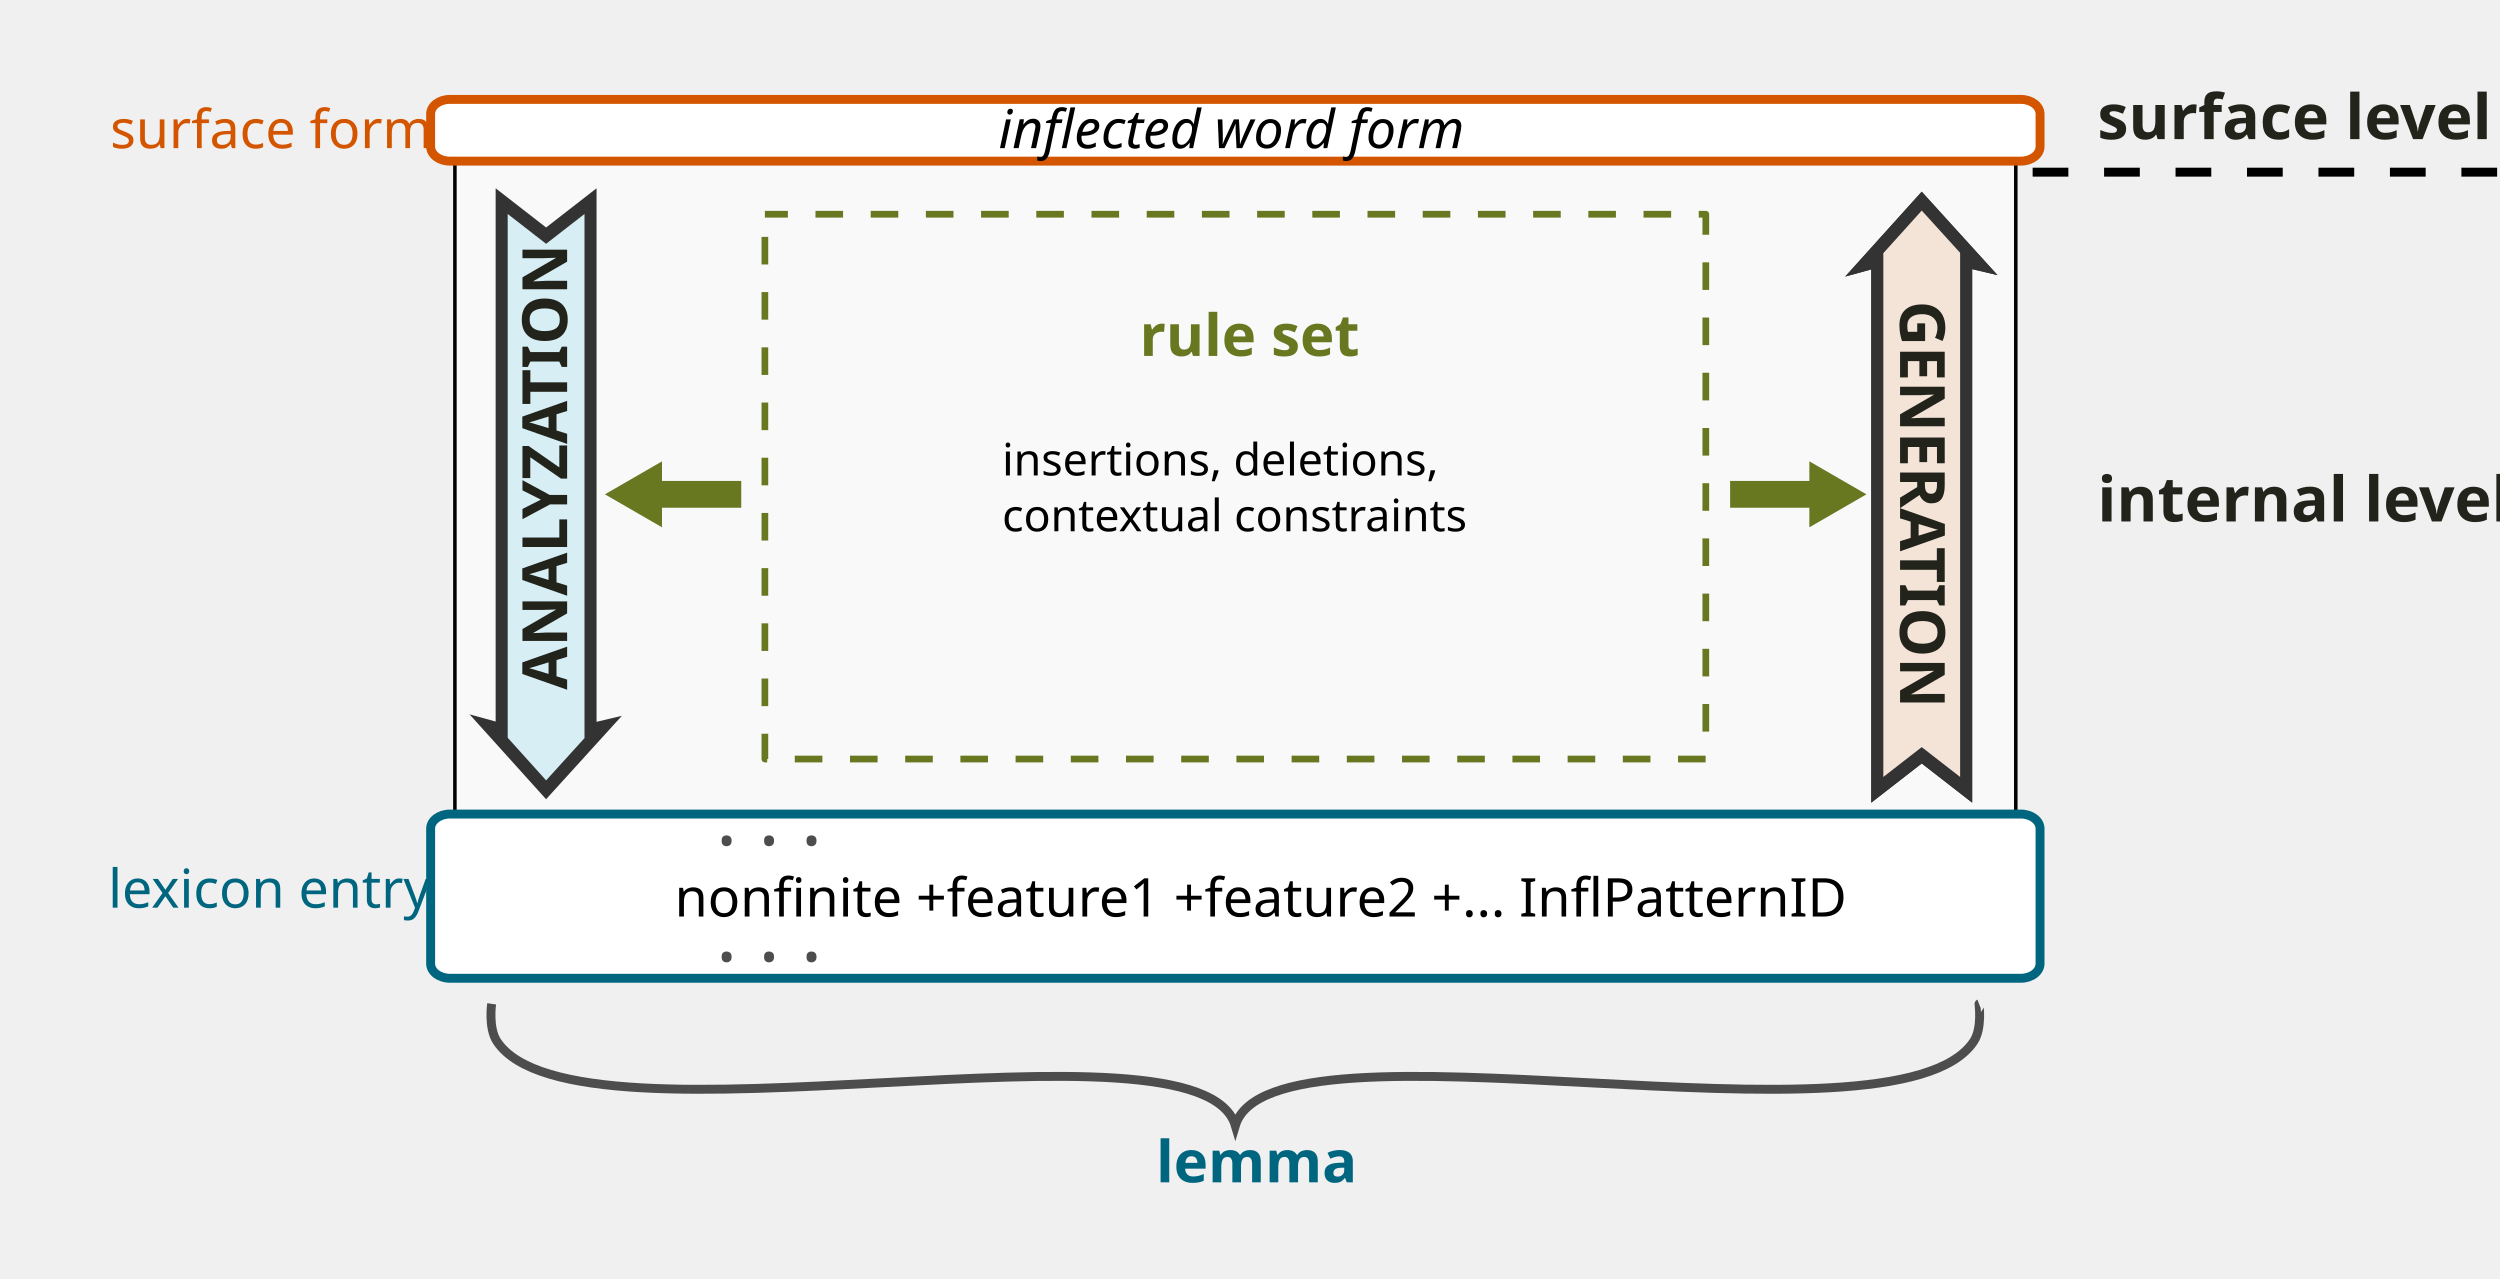
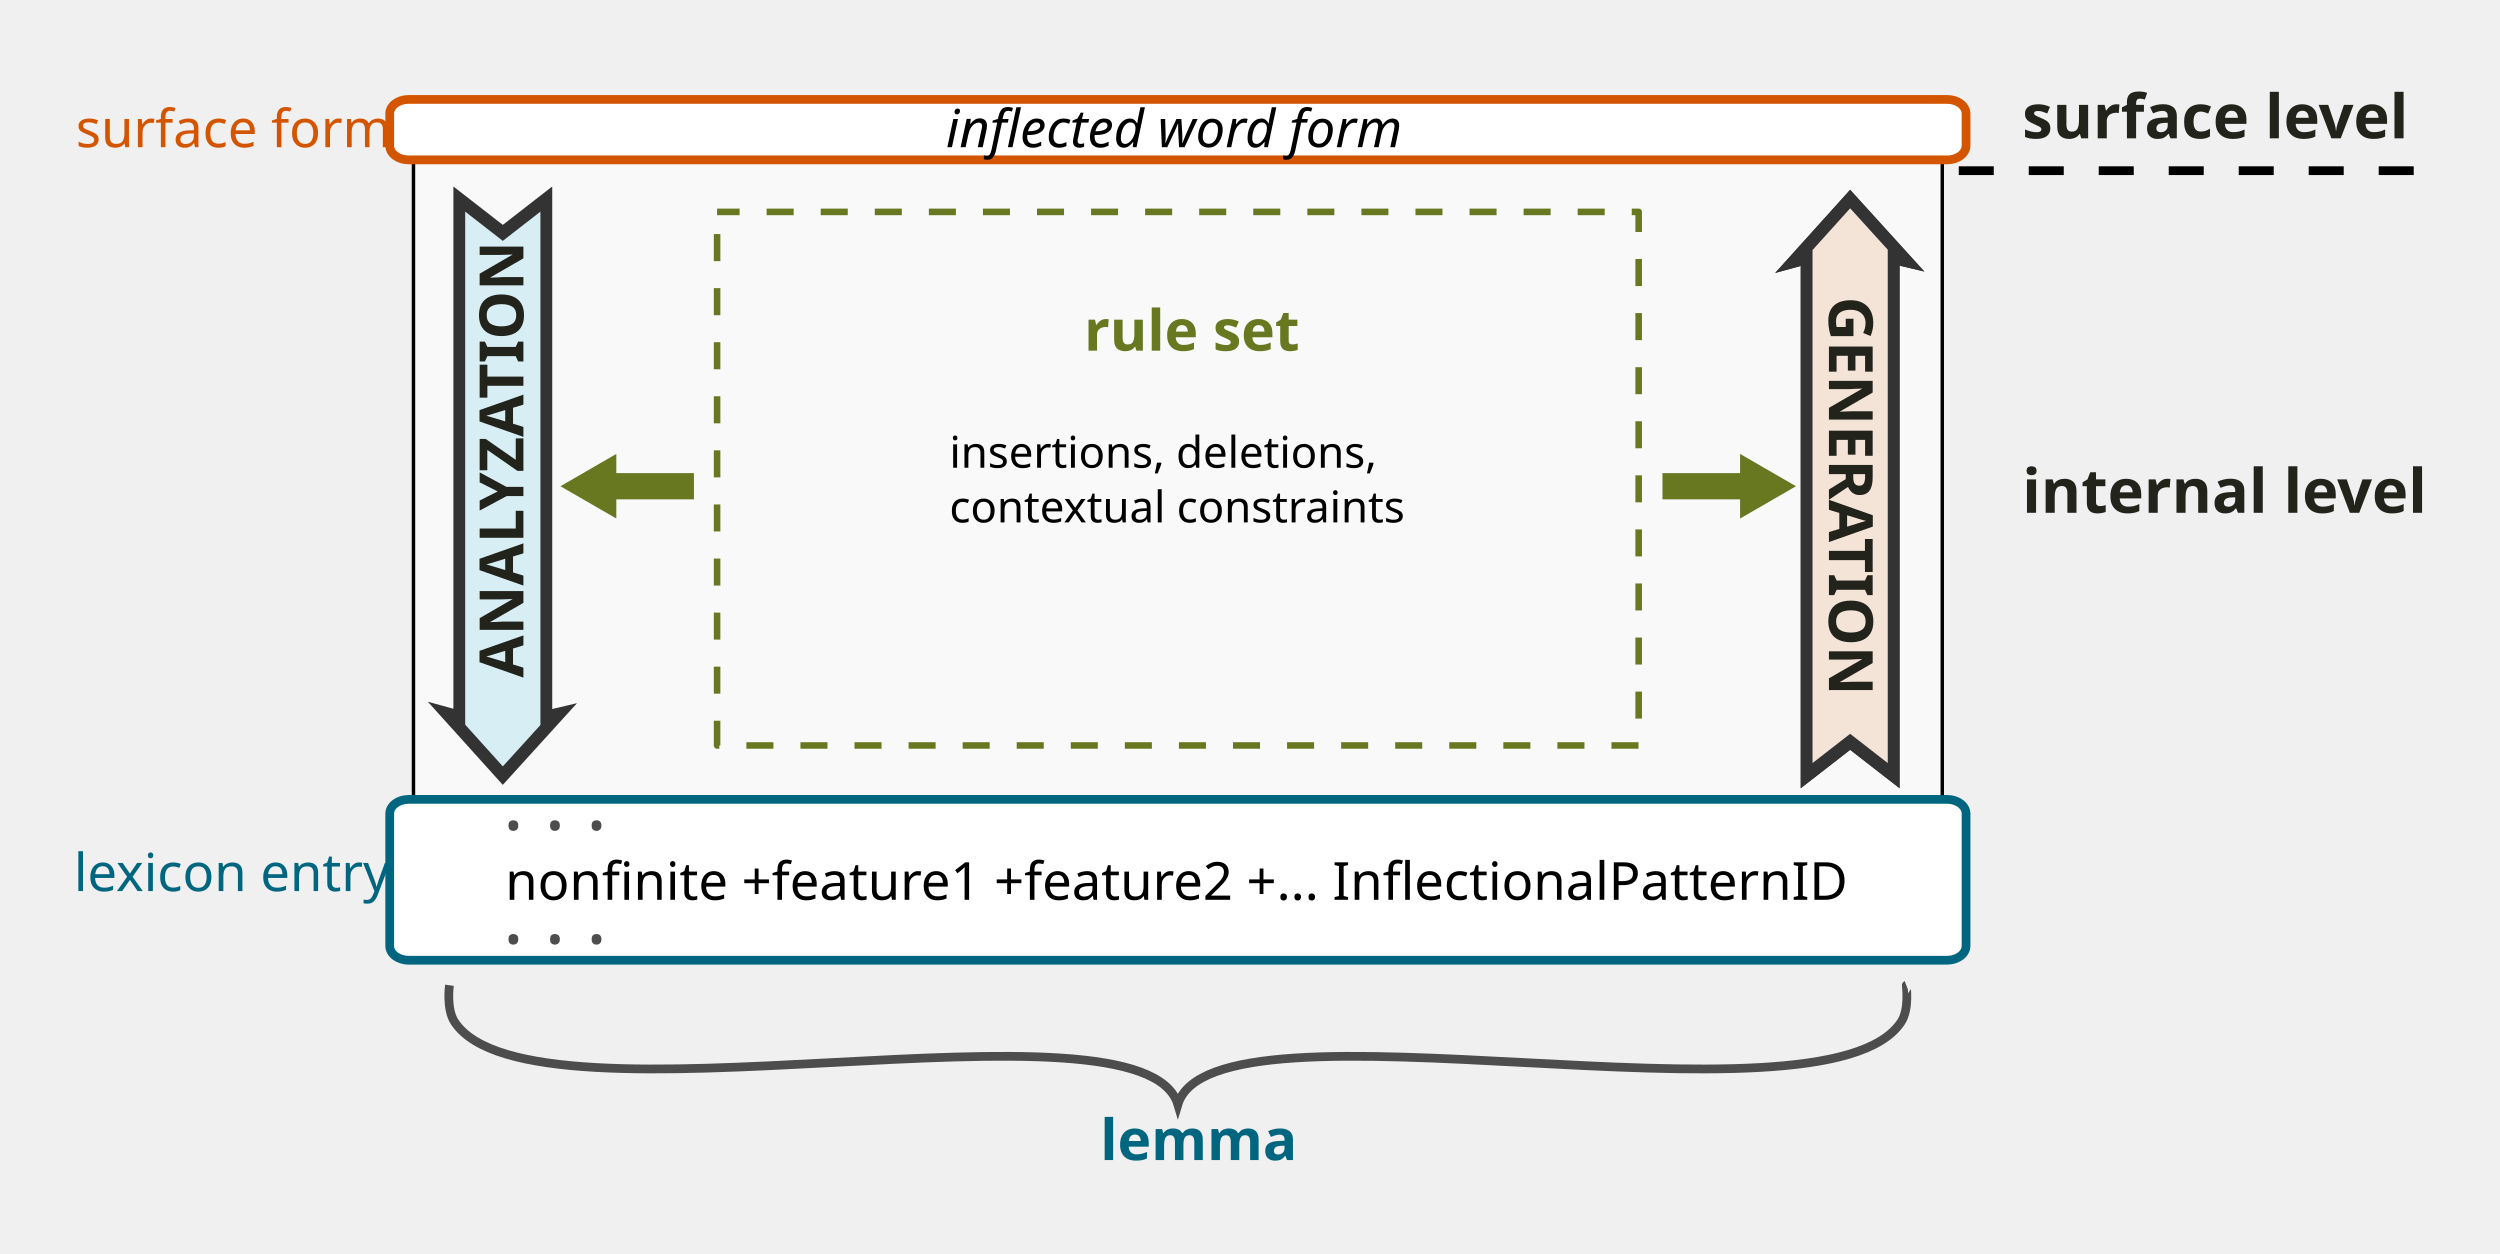
- <svg xmlns="http://www.w3.org/2000/svg" width="559.747" height="286.177" id="svg2" version="1.1">
+ <svg xmlns="http://www.w3.org/2000/svg" width="571.498" height="286.649" id="svg2" version="1.1">
  <defs id="defs4">
    <marker orient="auto" refY="0" refX="0" id="TriangleOutS" style="overflow:visible">
      <path id="path4019" d="m 5.77,0 -8.65,5 0,-10 8.65,5 z" style="fill-rule:evenodd;stroke:#000000;stroke-width:1pt" transform="scale(0.2,0.2)" />
    </marker>
    <marker orient="auto" refY="0" refX="0" id="TriangleOutM" style="overflow:visible">
      <path id="path4016" d="m 5.77,0 -8.65,5 0,-10 8.65,5 z" style="fill-rule:evenodd;stroke:#000000;stroke-width:1pt" transform="scale(0.4,0.4)" />
    </marker>
    <marker orient="auto" refY="0" refX="0" id="DotM" style="overflow:visible">
      <path id="path3935" d="m -2.5,-1 c 0,2.76 -2.24,5 -5,5 -2.76,0 -5,-2.24 -5,-5 0,-2.76 2.24,-5 5,-5 2.76,0 5,2.24 5,5 z" style="fill-rule:evenodd;stroke:#000000;stroke-width:1pt" transform="matrix(0.4,0,0,0.4,2.96,0.4)" />
    </marker>
    <marker orient="auto" refY="0" refX="0" id="Arrow1Mend" style="overflow:visible">
      <path id="path4151" d="M 0,0 5,-5 -12.5,0 5,5 0,0 z" style="fill-rule:evenodd;stroke:#000000;stroke-width:1pt" transform="matrix(-0.4,0,0,-0.4,-4,0)" />
    </marker>
    <marker orient="auto" refY="0" refX="0" id="Arrow2Send" style="overflow:visible">
      <path id="path4175" style="fill-rule:evenodd;stroke-width:0.625;stroke-linejoin:round" d="M 8.719,4.034 -2.207,0.016 8.719,-4.002 c -1.745,2.372 -1.735,5.617 -6e-7,8.035 z" transform="matrix(-0.3,0,0,-0.3,0.69,0)" />
    </marker>
    <marker orient="auto" refY="0" refX="0" id="Arrow2Mend" style="overflow:visible">
      <path id="path3968" style="fill-rule:evenodd;stroke-width:0.625;stroke-linejoin:round" d="M 8.719,4.034 -2.207,0.016 8.719,-4.002 c -1.745,2.372 -1.735,5.617 -6e-7,8.035 z" transform="scale(-0.6,-0.6)" />
    </marker>
    <marker orient="auto" refY="0" refX="0" id="Arrow2Lend" style="overflow:visible">
      <path id="path3962" style="fill-rule:evenodd;stroke-width:0.625;stroke-linejoin:round" d="M 8.719,4.034 -2.207,0.016 8.719,-4.002 c -1.745,2.372 -1.735,5.617 -6e-7,8.035 z" transform="matrix(-1.1,0,0,-1.1,-1.1,0)" />
    </marker>
    <marker orient="auto" refY="0" refX="0" id="Arrow1Lend" style="overflow:visible">
      <path id="path3944" d="M 0,0 5,-5 -12.5,0 5,5 0,0 z" style="fill-rule:evenodd;stroke:#000000;stroke-width:1pt" transform="matrix(-0.8,0,0,-0.8,-10,0)" />
    </marker>
  </defs>
-   <g id="layer1" transform="translate(-4.317689,-655.1312)">
+   <g id="layer1" transform="translate(-11.64769,-654.6587)">
    <path style="fill:none;stroke:#000000;stroke-width:2;stroke-linecap:butt;stroke-linejoin:miter;stroke-miterlimit:4;stroke-opacity:1;stroke-dasharray:8, 8;stroke-dashoffset:0" d="m 363.42,693.678 201.009,0" id="path4817" />
    <rect style="fill:#f9f9f9;stroke:#000000;stroke-width:0.79;stroke-linecap:round;stroke-linejoin:round;stroke-miterlimit:4;stroke-opacity:1;stroke-dasharray:none" id="rect3013" width="349.481" height="158.579" x="106.169" y="687.549" rx="3.308" ry="2.315" />
    <rect style="fill:#ffffff;stroke:#d45500;stroke-width:2;stroke-linecap:round;stroke-linejoin:round;stroke-miterlimit:4;stroke-opacity:1;stroke-dasharray:none" id="rect3015" width="360.35" height="13.814" x="100.735" y="677.391" rx="4.279" ry="3.269" />
    <rect ry="3.268" rx="4.331" y="837.394" x="100.738" height="36.772" width="360.344" id="rect3078" style="fill:#ffffff;stroke:#006680;stroke-width:2;stroke-linecap:round;stroke-linejoin:round;stroke-miterlimit:4;stroke-opacity:1;stroke-dasharray:none" />
-     <text xml:space="preserve" style="font-size:12.584px;font-style:normal;font-variant:normal;font-weight:normal;font-stretch:normal;line-height:125%;letter-spacing:0px;word-spacing:0px;fill:#000000;fill-opacity:1;stroke:none;font-family:Signika;-inkscape-font-specification:Signika" x="155.371" y="860.348" id="text2985">
-       <tspan x="155.371" y="860.348" id="tspan3234" style="font-size:12px;font-style:normal;font-variant:normal;font-weight:normal;font-stretch:normal;font-family:Sans;-inkscape-font-specification:Sans">nonfinite +feature1 +feature2 +... InflPatternID</tspan>
-       <tspan x="155.371" y="875.348" id="tspan3246" style="font-size:12px;font-style:normal;font-variant:normal;font-weight:normal;font-stretch:normal;font-family:Sans;-inkscape-font-specification:Sans" />
+     <text xml:space="preserve" style="font-size:12.584px;font-style:normal;font-variant:normal;font-weight:normal;font-stretch:normal;line-height:125%;letter-spacing:0px;word-spacing:0px;fill:#000000;fill-opacity:1;stroke:none;font-family:Signika;-inkscape-font-specification:Signika" x="127.148" y="860.348" id="text2985">
+       <tspan x="127.148" y="860.348" id="tspan3234" style="font-size:12px;font-style:normal;font-variant:normal;font-weight:normal;font-stretch:normal;font-family:Sans;-inkscape-font-specification:Sans">nonfinite +feature1 +feature2 +... InflectionalPatternID</tspan>
+       <tspan x="127.148" y="875.348" id="tspan3246" style="font-size:12px;font-style:normal;font-variant:normal;font-weight:normal;font-stretch:normal;font-family:Sans;-inkscape-font-specification:Sans" />
    </text>
    <rect ry="0" rx="0" y="703.096" x="175.573" height="121.98" width="210.673" id="rect4848" style="fill:none;stroke:#677821;stroke-width:1.5;stroke-linecap:butt;stroke-linejoin:round;stroke-miterlimit:4;stroke-opacity:1;stroke-dasharray:6.18, 6.18;stroke-dashoffset:1.03" />
    <g id="g6185">
      <path style="font-size:medium;font-style:normal;font-variant:normal;font-weight:normal;font-stretch:normal;text-indent:0;text-align:start;text-decoration:none;line-height:normal;letter-spacing:normal;word-spacing:normal;text-transform:none;direction:ltr;block-progression:tb;writing-mode:lr-tb;text-anchor:start;baseline-shift:baseline;color:#000000;fill:#677821;fill-opacity:1;stroke:none;stroke-width:6;marker:none;visibility:visible;display:inline;overflow:visible;enable-background:accumulate;font-family:Sans;-inkscape-font-specification:Sans" d="m 391.688,762.812 0,6 22,0 0,-6 -22,0 z" id="path4780" />
      <path style="fill:#677821;fill-rule:evenodd;stroke:#677821;stroke-width:1.2pt" d="m 420.61,765.81 -10.38,6 0,-12 10.38,6 z" id="path6191" />
    </g>
    <text id="text3047" y="858.365" x="28.542" style="font-size:12px;font-style:normal;font-variant:normal;font-weight:normal;font-stretch:normal;line-height:125%;letter-spacing:0px;word-spacing:0px;fill:#000000;fill-opacity:1;stroke:none;font-family:Signika;-inkscape-font-specification:Signika" xml:space="preserve">
      <tspan id="tspan3051" y="858.365" x="28.542" style="font-size:12px;fill:#006680">lexicon entry</tspan>
    </text>
    <text xml:space="preserve" style="font-size:12px;font-style:normal;font-variant:normal;font-weight:normal;font-stretch:normal;line-height:125%;letter-spacing:0px;word-spacing:0px;fill:#d45500;fill-opacity:1;stroke:none;font-family:Signika;-inkscape-font-specification:Signika" x="28.992" y="688.305" id="text3074">
      <tspan style="font-size:12px;fill:#d45500" x="28.992" y="688.305" id="tspan3076">surface form</tspan>
    </text>
    <text id="text3080" y="688.305" x="227.869" style="font-size:12.584px;font-style:normal;font-variant:normal;font-weight:normal;font-stretch:normal;line-height:125%;letter-spacing:0px;word-spacing:0px;fill:#000000;fill-opacity:1;stroke:none;font-family:Signika;-inkscape-font-specification:Signika" xml:space="preserve">
      <tspan id="tspan3084" y="688.305" x="227.869" style="font-size:12px;font-style:italic;font-variant:normal;font-weight:normal;font-stretch:normal;font-family:Sans;-inkscape-font-specification:Sans Italic">inflected word form</tspan>
    </text>
    <g id="g3015" style="fill:#d7eef4;stroke:#333333;stroke-width:3" transform="matrix(0.8997178,0,0,0.9979188,11.34506,1.810013)">
      <path id="path3013" style="fill:#d7eef4;stroke:#333333;stroke-width:3" d="m 117.033,818.488 0,-118.678 11.056,7.745 11.056,-7.745 0,118.678 3.117,-0.667 -14.173,14.067 -14.173,-14.173 z" />
    </g>
    <g style="fill:#f4e3d7;stroke:#333333;stroke-width:3" id="g3028" transform="matrix(0.8997178,0,0,-0.9979188,319.3451,1530.321)">
      <path d="m 117.033,818.488 0,-118.678 11.056,7.745 11.056,-7.745 0,118.678 3.117,-0.667 -14.173,14.067 -14.173,-14.173 z" style="fill:#f4e3d7;stroke:#333333;stroke-width:3" id="path3030" />
      <path id="path3032" style="fill:#f4e3d7;stroke:#333333;stroke-width:3" d="m 117.033,818.488 0,-118.678 11.056,7.745 11.056,-7.745 0,118.678 3.117,-0.667 -14.173,14.067 -14.173,-14.173 z" />
    </g>
    <text xml:space="preserve" style="font-size:12.584px;font-style:normal;font-variant:normal;font-weight:normal;font-stretch:normal;line-height:125%;letter-spacing:0px;word-spacing:0px;fill:#677821;fill-opacity:1;stroke:none;font-family:Signika;-inkscape-font-specification:Signika" x="259.467" y="734.823" id="text3074-1">
      <tspan style="font-size:13px;font-weight:bold;fill:#677821;-inkscape-font-specification:Signika Bold" x="259.467" y="734.823" id="tspan3076-9">rule set</tspan>
    </text>
-     <text id="text3853" y="844.348" x="164.592" style="font-size:18px;font-style:normal;font-variant:normal;font-weight:normal;font-stretch:normal;line-height:125%;letter-spacing:0px;word-spacing:0px;fill:#4d4d4d;fill-opacity:1;stroke:none;font-family:Signika;-inkscape-font-specification:Signika" xml:space="preserve">
-       <tspan id="tspan3857" y="844.348" x="164.592" style="font-size:18px;fill:#4d4d4d">. . .</tspan>
+     <text id="text3853" y="844.348" x="126.592" style="font-size:18px;font-style:normal;font-variant:normal;font-weight:normal;font-stretch:normal;line-height:125%;letter-spacing:0px;word-spacing:0px;fill:#4d4d4d;fill-opacity:1;stroke:none;font-family:Signika;-inkscape-font-specification:Signika" xml:space="preserve">
+       <tspan id="tspan3857" y="844.348" x="126.592" style="font-size:18px;fill:#4d4d4d">. . .</tspan>
    </text>
-     <text xml:space="preserve" style="font-size:18px;font-style:normal;font-variant:normal;font-weight:normal;font-stretch:normal;line-height:125%;letter-spacing:0px;word-spacing:0px;fill:#4d4d4d;fill-opacity:1;stroke:none;font-family:Signika;-inkscape-font-specification:Signika" x="164.592" y="870.348" id="text3861">
-       <tspan style="font-size:18px;fill:#4d4d4d" x="164.592" y="870.348" id="tspan3863">. . .</tspan>
+     <text xml:space="preserve" style="font-size:18px;font-style:normal;font-variant:normal;font-weight:normal;font-stretch:normal;line-height:125%;letter-spacing:0px;word-spacing:0px;fill:#4d4d4d;fill-opacity:1;stroke:none;font-family:Signika;-inkscape-font-specification:Signika" x="126.592" y="870.348" id="text3861">
+       <tspan style="font-size:18px;fill:#4d4d4d" x="126.592" y="870.348" id="tspan3863">. . .</tspan>
    </text>
    <text xml:space="preserve" style="font-size:40px;font-style:normal;font-weight:normal;line-height:125%;letter-spacing:0px;word-spacing:0px;fill:#000000;fill-opacity:1;stroke:none;font-family:Sans" x="228.698" y="761.586" id="text4705">
      <tspan x="228.698" y="761.586" style="font-size:10px" id="tspan6294">insertions, deletions, </tspan>
      <tspan x="228.698" y="774.086" style="font-size:10px" id="tspan4713">contextual constraints</tspan>
    </text>
    <g transform="matrix(0,1,-1,0,0,0)" style="font-size:170.304px;font-style:normal;font-weight:normal;line-height:125%;letter-spacing:0px;word-spacing:0px;fill:#006680;fill-opacity:1;stroke:none;font-family:Sans" id="text4715" />
    <g id="g4790" transform="matrix(0,1,-1,0,608.3747,598.6506)" />
    <path id="path4810" style="fill:none;stroke:#4d4d4d;stroke-width:2;stroke-linecap:butt;stroke-linejoin:miter;stroke-opacity:1" d="m 447.422,879.887 c -0.049,0.019 0.791,5.442 -1.203,8.433 -17.743,26.621 -157.227,-8.269 -165.31,18.825 -8.083,-27.094 -147.566,7.795 -165.31,-18.825 -1.994,-2.991 -1.203,-8.433 -1.203,-8.433" />
    <text xml:space="preserve" style="font-size:13px;font-style:normal;font-variant:normal;font-weight:normal;font-stretch:normal;line-height:125%;letter-spacing:0px;word-spacing:0px;fill:#000000;fill-opacity:1;stroke:none;font-family:Signika;-inkscape-font-specification:Signika" x="263.155" y="919.853" id="text4813">
      <tspan style="font-size:13px;font-weight:bold;fill:#006680;-inkscape-font-specification:Signika Bold" x="263.155" y="919.853" id="tspan4815">lemma</tspan>
    </text>
    <text id="text4819" y="771.886" x="473.917" style="font-size:14px;font-style:normal;font-variant:normal;font-weight:bold;font-stretch:normal;line-height:125%;letter-spacing:0px;word-spacing:0px;fill:#22241c;fill-opacity:1;stroke:none;font-family:Signika;-inkscape-font-specification:Signika Bold" xml:space="preserve">
      <tspan id="tspan4821" y="771.886" x="473.917" style="font-size:14px;font-weight:bold;fill:#22241c;-inkscape-font-specification:Signika Bold">internal level</tspan>
    </text>
    <text xml:space="preserve" style="font-size:14px;font-style:normal;font-variant:normal;font-weight:bold;font-stretch:normal;line-height:125%;letter-spacing:0px;word-spacing:0px;fill:#22241c;fill-opacity:1;stroke:none;font-family:Signika;-inkscape-font-specification:Signika Bold" x="473.93" y="686.279" id="text4823">
      <tspan style="font-size:14px;font-weight:bold;fill:#22241c;-inkscape-font-specification:Signika Bold" x="473.93" y="686.279" id="tspan4825">surface level</tspan>
    </text>
    <g id="g6193">
      <path style="font-size:medium;font-style:normal;font-variant:normal;font-weight:normal;font-stretch:normal;text-indent:0;text-align:start;text-decoration:none;line-height:normal;letter-spacing:normal;word-spacing:normal;text-transform:none;direction:ltr;block-progression:tb;writing-mode:lr-tb;text-anchor:start;baseline-shift:baseline;color:#000000;fill:#677821;fill-opacity:1;stroke:none;stroke-width:6;marker:none;visibility:visible;display:inline;overflow:visible;enable-background:accumulate;font-family:Sans;-inkscape-font-specification:Sans" d="m 148.281,762.812 0,6 22,0 0,-6 -22,0 z" id="path6183" />
      <path style="fill:#677821;fill-rule:evenodd;stroke:#677821;stroke-width:1.2pt" d="m 141.36,765.81 10.38,-6 0,12 -10.38,-6 z" id="path6199" />
    </g>
    <text xml:space="preserve" style="font-size:14px;font-style:normal;font-variant:normal;font-weight:bold;font-stretch:normal;line-height:125%;letter-spacing:0px;word-spacing:0px;fill:#22241c;fill-opacity:1;stroke:none;font-family:Signika;-inkscape-font-specification:Signika Bold" x="-809.566" y="131.299" id="text6286" transform="matrix(0,-1,1,0,0,0)">
      <tspan style="font-size:14px;font-weight:bold;fill:#22241c;-inkscape-font-specification:Signika Bold" x="-809.566" y="131.299" id="tspan6288">ANALYZATION</tspan>
    </text>
    <text id="text6290" y="-429.737" x="722.475" style="font-size:14px;font-style:normal;font-variant:normal;font-weight:bold;font-stretch:normal;line-height:125%;letter-spacing:0px;word-spacing:0px;fill:#22241c;fill-opacity:1;stroke:none;font-family:Signika;-inkscape-font-specification:Signika Bold" xml:space="preserve" transform="matrix(0,1,-1,0,0,0)">
      <tspan id="tspan6292" y="-429.737" x="722.475" style="font-size:14px;font-weight:bold;fill:#22241c;-inkscape-font-specification:Signika Bold">GENERATION</tspan>
    </text>
  </g>
</svg>
